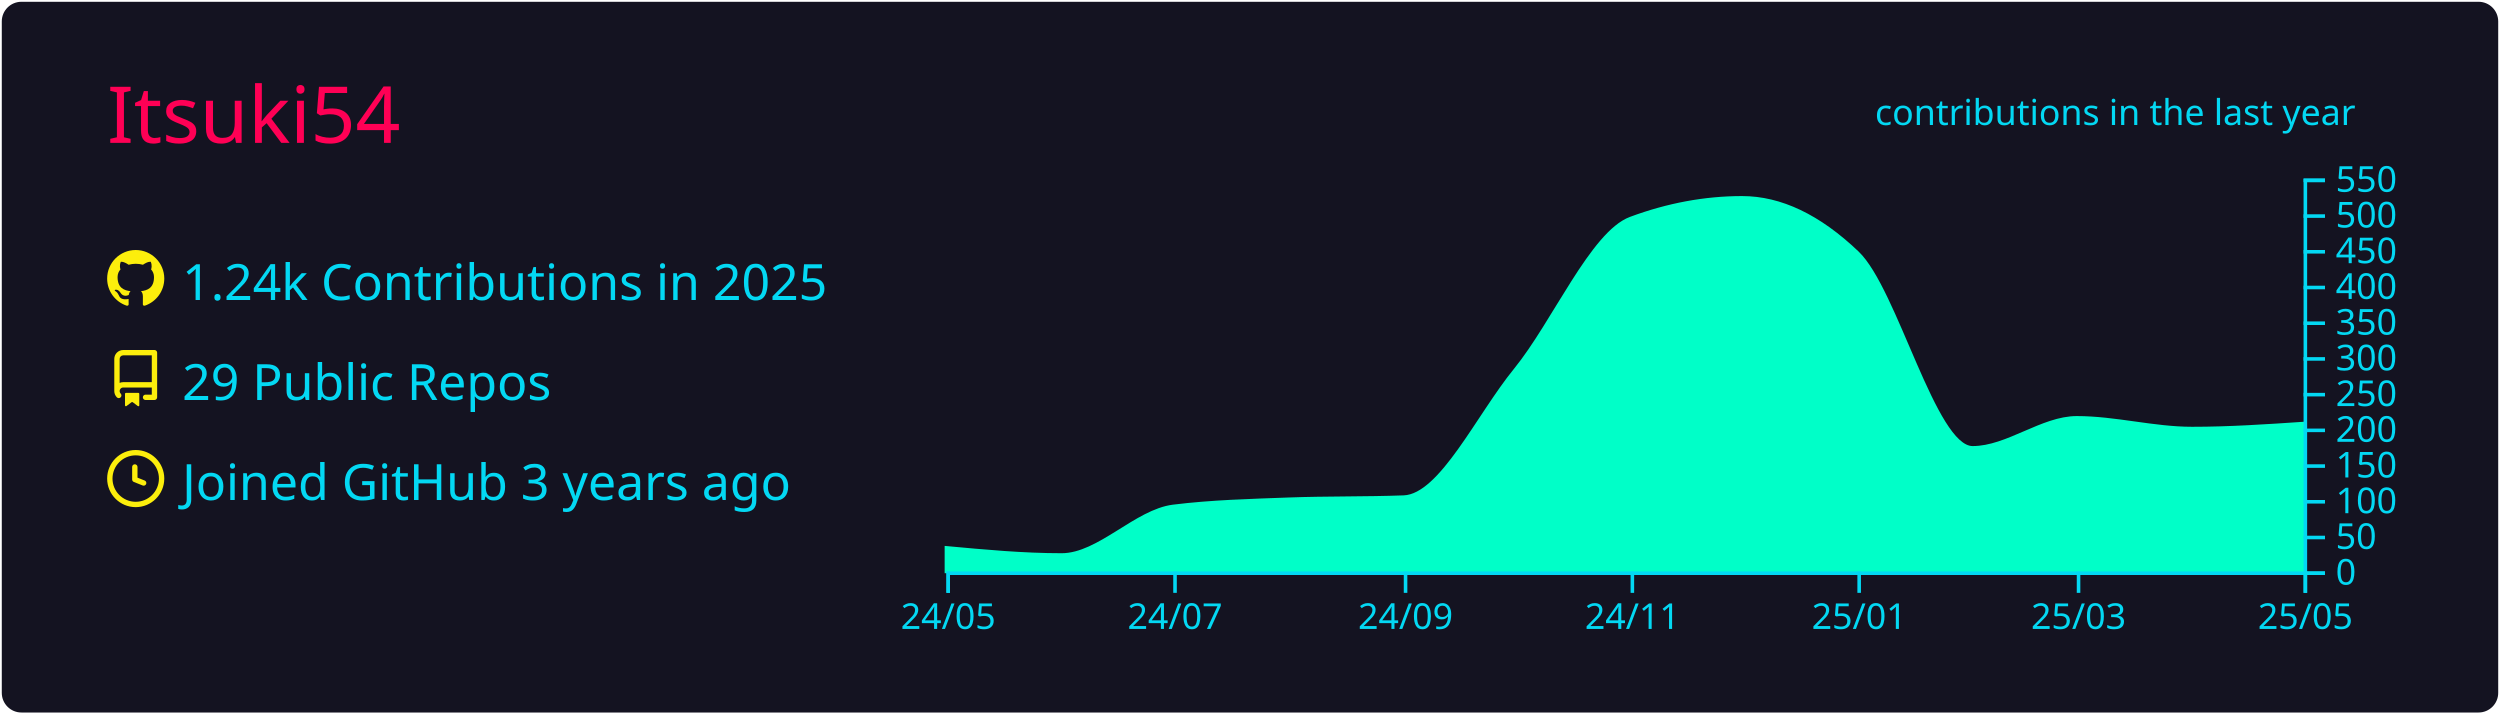
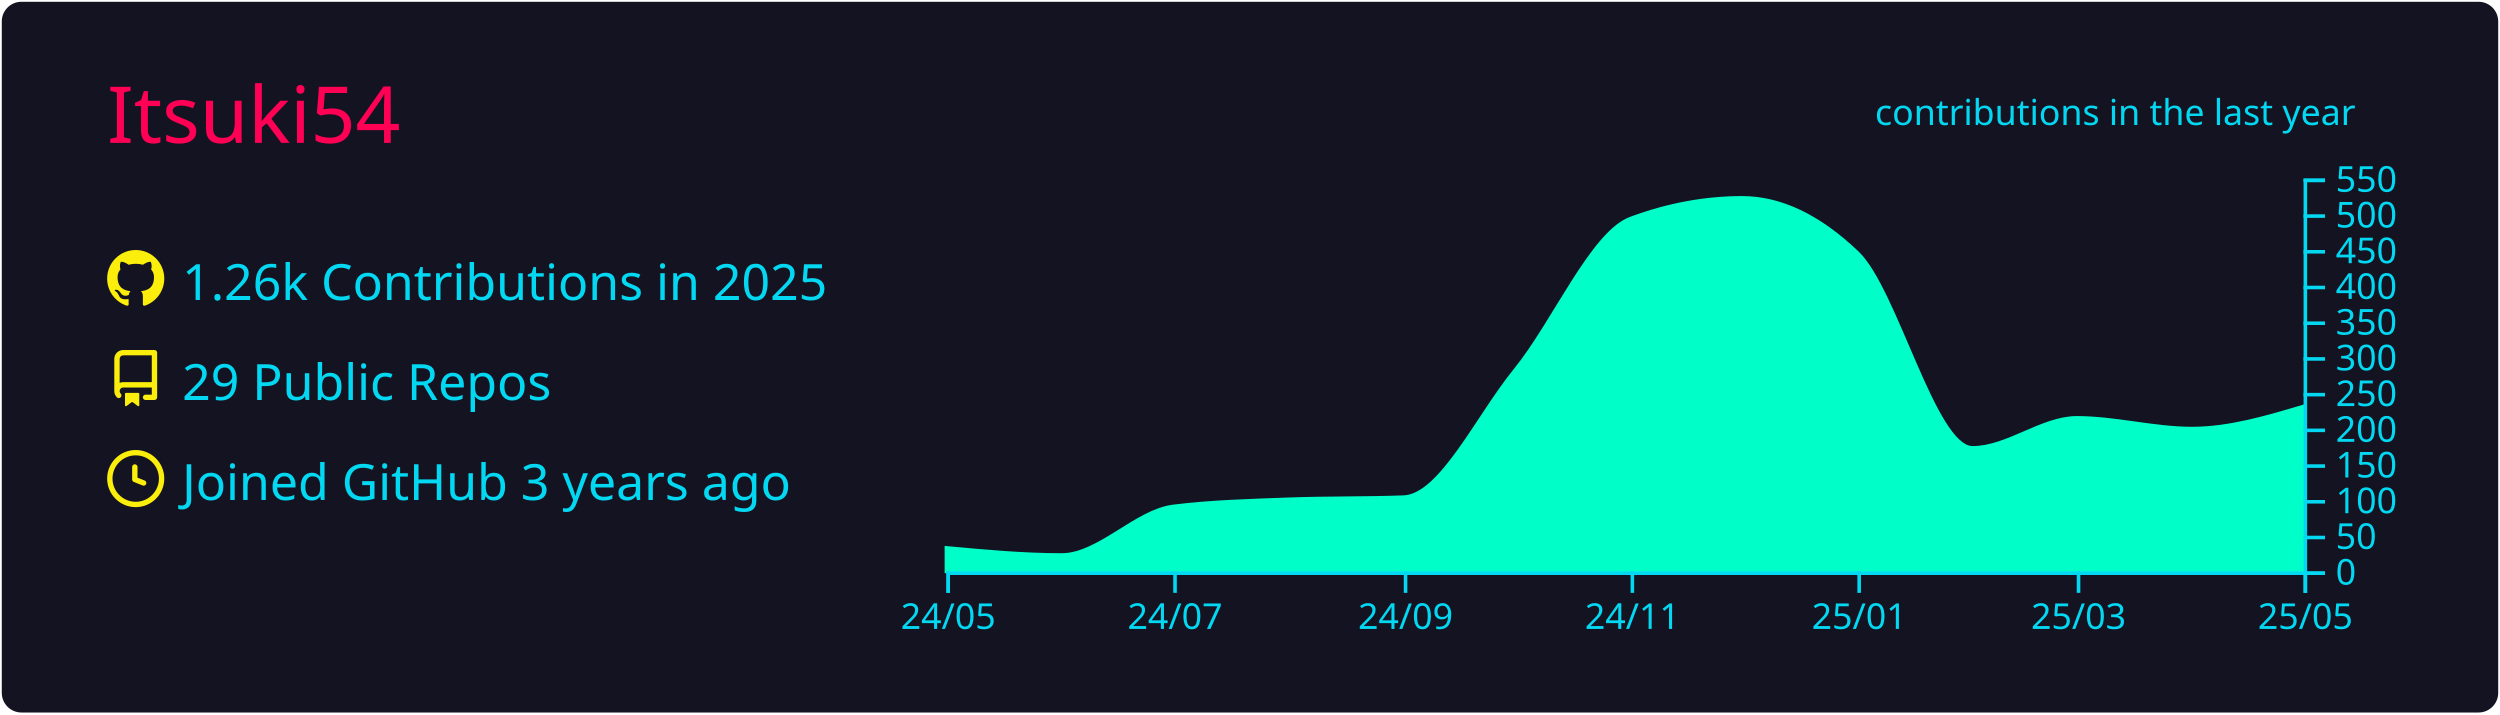
<svg xmlns="http://www.w3.org/2000/svg" width="700" height="200" viewBox="0 0 700 200">
  <style>* {
          font-family: 'Segoe UI', Ubuntu, "Helvetica Neue", Sans-Serif
        }</style>
  <rect x="1" y="1" rx="5" ry="5" height="99%" width="99.714%" stroke="#141321" stroke-width="1" fill="#141321" stroke-opacity="1" />
  <text x="30" y="40" style="font-size: 22px; fill: #ff0055;">Itsuki54</text>
  <g transform="translate(0,40)">
    <g transform="translate(30,30)">
      <g transform="translate(0,0)" width="14" height="14" fill="#fcee0c">
        <path fill-rule="evenodd" d="M8 0C3.58 0 0 3.58 0 8c0 3.54 2.29 6.53 5.47 7.59.4.07.55-.17.55-.38 0-.19-.01-.82-.01-1.49-2.01.37-2.53-.49-2.69-.94-.09-.23-.48-.94-.82-1.13-.28-.15-.68-.52-.01-.53.63-.01 1.08.58 1.23.82.72 1.21 1.87.87 2.33.66.07-.52.28-.87.51-1.07-1.78-.2-3.64-.89-3.64-3.95 0-.87.31-1.59.82-2.15-.08-.2-.36-1.02.08-2.12 0 0 .67-.21 2.2.82.64-.18 1.32-.27 2-.27.68 0 1.36.09 2 .27 1.53-1.04 2.2-.82 2.2-.82.44 1.1.16 1.92.08 2.12.51.56.82 1.27.82 2.15 0 3.07-1.87 3.75-3.65 3.95.29.25.54.73.54 1.48 0 1.07-.01 1.93-.01 2.2 0 .21.15.46.55.38A8.013 8.013 0 0016 8c0-4.42-3.58-8-8-8z" />
      </g>
      <g transform="translate(0,28)" width="14" height="14" fill="#fcee0c">
        <path fill-rule="evenodd" d="M2 2.5A2.5 2.5 0 014.5 0h8.75a.75.75 0 01.75.75v12.5a.75.75 0 01-.75.75h-2.5a.75.75 0 110-1.5h1.75v-2h-8a1 1 0 00-.714 1.7.75.75 0 01-1.072 1.05A2.495 2.495 0 012 11.5v-9zm10.5-1V9h-8c-.356 0-.694.074-1 .208V2.5a1 1 0 011-1h8zM5 12.25v3.25a.25.25 0 00.4.2l1.45-1.087a.25.25 0 01.3 0L8.6 15.7a.25.25 0 00.4-.2v-3.25a.25.25 0 00-.25-.25h-3.5a.25.25 0 00-.25.25z" />
      </g>
      <g transform="translate(0,56)" width="14" height="14" fill="#fcee0c">
        <path fill-rule="evenodd" d="M1.5 8a6.5 6.5 0 1113 0 6.5 6.5 0 01-13 0zM8 0a8 8 0 100 16A8 8 0 008 0zm.5 4.75a.75.75 0 00-1.5 0v3.5a.75.75 0 00.471.696l2.5 1a.75.75 0 00.557-1.392L8.5 7.742V4.75z" />
      </g>
-       <text x="21" y="14" style="fill: #03d8f3; font-size: 14px;">1.24k Contributions in 2025</text>
+       <text x="21" y="14" style="fill: #03d8f3; font-size: 14px;">1.26k Contributions in 2025</text>
      <text x="21" y="42" style="fill: #03d8f3; font-size: 14px;">29 Public Repos</text>
      <text x="21" y="70" style="fill: #03d8f3; font-size: 14px;">Joined GitHub 3 years ago</text>
    </g>
    <g color="#00ffc8" transform="translate(295,10)">
-       <path transform="translate(-30,0)" stroke="#00ffc8" fill="#00ffc8" opacity="1" d="M0,103.4C10.758,104.4,21.516,105.4,32.274,105.4C42.685,105.4,53.096,93.09,63.507,91.8C74.265,90.467,85.023,90.2,95.781,89.8C106.539,89.4,117.297,89.6,128.055,89.2C138.466,88.813,148.877,66.357,159.288,53.6C170.046,40.418,180.804,15.196,191.562,11.2C201.973,7.333,212.384,5.4,222.795,5.4C233.553,5.4,244.311,10.533,255.068,20.8C265.826,31.067,276.584,75.4,287.342,75.4C297.059,75.4,306.776,67,316.493,67C327.251,67,338.009,70,348.767,70C359.178,70,369.589,69.3,380,68.6L380,110C369.589,110,359.178,110,348.767,110C338.009,110,327.251,110,316.493,110C306.776,110,297.059,110,287.342,110C276.584,110,265.826,110,255.068,110C244.311,110,233.553,110,222.795,110C212.384,110,201.973,110,191.562,110C180.804,110,170.046,110,159.288,110C148.877,110,138.466,110,128.055,110C117.297,110,106.539,110,95.781,110C85.023,110,74.265,110,63.507,110C53.096,110,42.685,110,32.274,110C21.516,110,10.758,110,0,110Z" />
+       <path transform="translate(-30,0)" stroke="#00ffc8" fill="#00ffc8" opacity="1" d="M0,103.4C10.758,104.4,21.516,105.4,32.274,105.4C42.685,105.4,53.096,93.09,63.507,91.8C74.265,90.467,85.023,90.2,95.781,89.8C106.539,89.4,117.297,89.6,128.055,89.2C138.466,88.813,148.877,66.357,159.288,53.6C170.046,40.418,180.804,15.196,191.562,11.2C201.973,7.333,212.384,5.4,222.795,5.4C233.553,5.4,244.311,10.533,255.068,20.8C265.826,31.067,276.584,75.4,287.342,75.4C297.059,75.4,306.776,67,316.493,67C327.251,67,338.009,70,348.767,70C359.178,70,369.589,66.9,380,63.8L380,110C369.589,110,359.178,110,348.767,110C338.009,110,327.251,110,316.493,110C306.776,110,297.059,110,287.342,110C276.584,110,265.826,110,255.068,110C244.311,110,233.553,110,222.795,110C212.384,110,201.973,110,191.562,110C180.804,110,170.046,110,159.288,110C148.877,110,138.466,110,128.055,110C117.297,110,106.539,110,95.781,110C85.023,110,74.265,110,63.507,110C53.096,110,42.685,110,32.274,110C21.516,110,10.758,110,0,110Z" />
      <g color="#03d8f3" transform="translate(-30,110)" fill="none" font-size="10" font-family="sans-serif" text-anchor="middle">
        <path class="domain" stroke="currentColor" d="M0.5,6V0.5H380.5V6" />
        <g class="tick" opacity="1" transform="translate(0.5,0)">
          <line stroke="currentColor" y2="6" />
          <text fill="currentColor" y="9" dy="0.71em">24/05</text>
        </g>
        <g class="tick" opacity="1" transform="translate(64.00685,0)">
          <line stroke="currentColor" y2="6" />
          <text fill="currentColor" y="9" dy="0.71em">24/07</text>
        </g>
        <g class="tick" opacity="1" transform="translate(128.5548,0)">
          <line stroke="currentColor" y2="6" />
          <text fill="currentColor" y="9" dy="0.71em">24/09</text>
        </g>
        <g class="tick" opacity="1" transform="translate(192.0616,0)">
          <line stroke="currentColor" y2="6" />
          <text fill="currentColor" y="9" dy="0.71em">24/11</text>
        </g>
        <g class="tick" opacity="1" transform="translate(255.5685,0)">
          <line stroke="currentColor" y2="6" />
          <text fill="currentColor" y="9" dy="0.71em">25/01</text>
        </g>
        <g class="tick" opacity="1" transform="translate(316.9932,0)">
          <line stroke="currentColor" y2="6" />
          <text fill="currentColor" y="9" dy="0.71em">25/03</text>
        </g>
        <g class="tick" opacity="1" transform="translate(380.5,0)">
          <line stroke="currentColor" y2="6" />
          <text fill="currentColor" y="9" dy="0.71em">25/05</text>
        </g>
      </g>
      <g color="#03d8f3" transform="translate(350,0)" fill="none" font-size="10" font-family="sans-serif" text-anchor="start">
        <path class="domain" stroke="currentColor" d="M6,110.5H0.5V0.5H6" />
        <g class="tick" opacity="1" transform="translate(0,110.5)">
          <line stroke="currentColor" x2="6" />
          <text fill="currentColor" x="9" dy="0.32em">0</text>
        </g>
        <g class="tick" opacity="1" transform="translate(0,100.5)">
          <line stroke="currentColor" x2="6" />
          <text fill="currentColor" x="9" dy="0.32em">50</text>
        </g>
        <g class="tick" opacity="1" transform="translate(0,90.5)">
          <line stroke="currentColor" x2="6" />
          <text fill="currentColor" x="9" dy="0.32em">100</text>
        </g>
        <g class="tick" opacity="1" transform="translate(0,80.5)">
          <line stroke="currentColor" x2="6" />
          <text fill="currentColor" x="9" dy="0.32em">150</text>
        </g>
        <g class="tick" opacity="1" transform="translate(0,70.5)">
          <line stroke="currentColor" x2="6" />
          <text fill="currentColor" x="9" dy="0.32em">200</text>
        </g>
        <g class="tick" opacity="1" transform="translate(0,60.5)">
          <line stroke="currentColor" x2="6" />
          <text fill="currentColor" x="9" dy="0.32em">250</text>
        </g>
        <g class="tick" opacity="1" transform="translate(0,50.5)">
          <line stroke="currentColor" x2="6" />
          <text fill="currentColor" x="9" dy="0.32em">300</text>
        </g>
        <g class="tick" opacity="1" transform="translate(0,40.5)">
          <line stroke="currentColor" x2="6" />
          <text fill="currentColor" x="9" dy="0.32em">350</text>
        </g>
        <g class="tick" opacity="1" transform="translate(0,30.5)">
          <line stroke="currentColor" x2="6" />
          <text fill="currentColor" x="9" dy="0.32em">400</text>
        </g>
        <g class="tick" opacity="1" transform="translate(0,20.5)">
          <line stroke="currentColor" x2="6" />
          <text fill="currentColor" x="9" dy="0.32em">450</text>
        </g>
        <g class="tick" opacity="1" transform="translate(0,10.5)">
          <line stroke="currentColor" x2="6" />
          <text fill="currentColor" x="9" dy="0.32em">500</text>
        </g>
        <g class="tick" opacity="1" transform="translate(0,0.5)">
          <line stroke="currentColor" x2="6" />
          <text fill="currentColor" x="9" dy="0.32em">550</text>
        </g>
      </g>
      <g>
        <text y="-15" x="230" style="fill: #03d8f3; font-size: 10px;">contributions in the last year</text>
      </g>
    </g>
  </g>
</svg>
